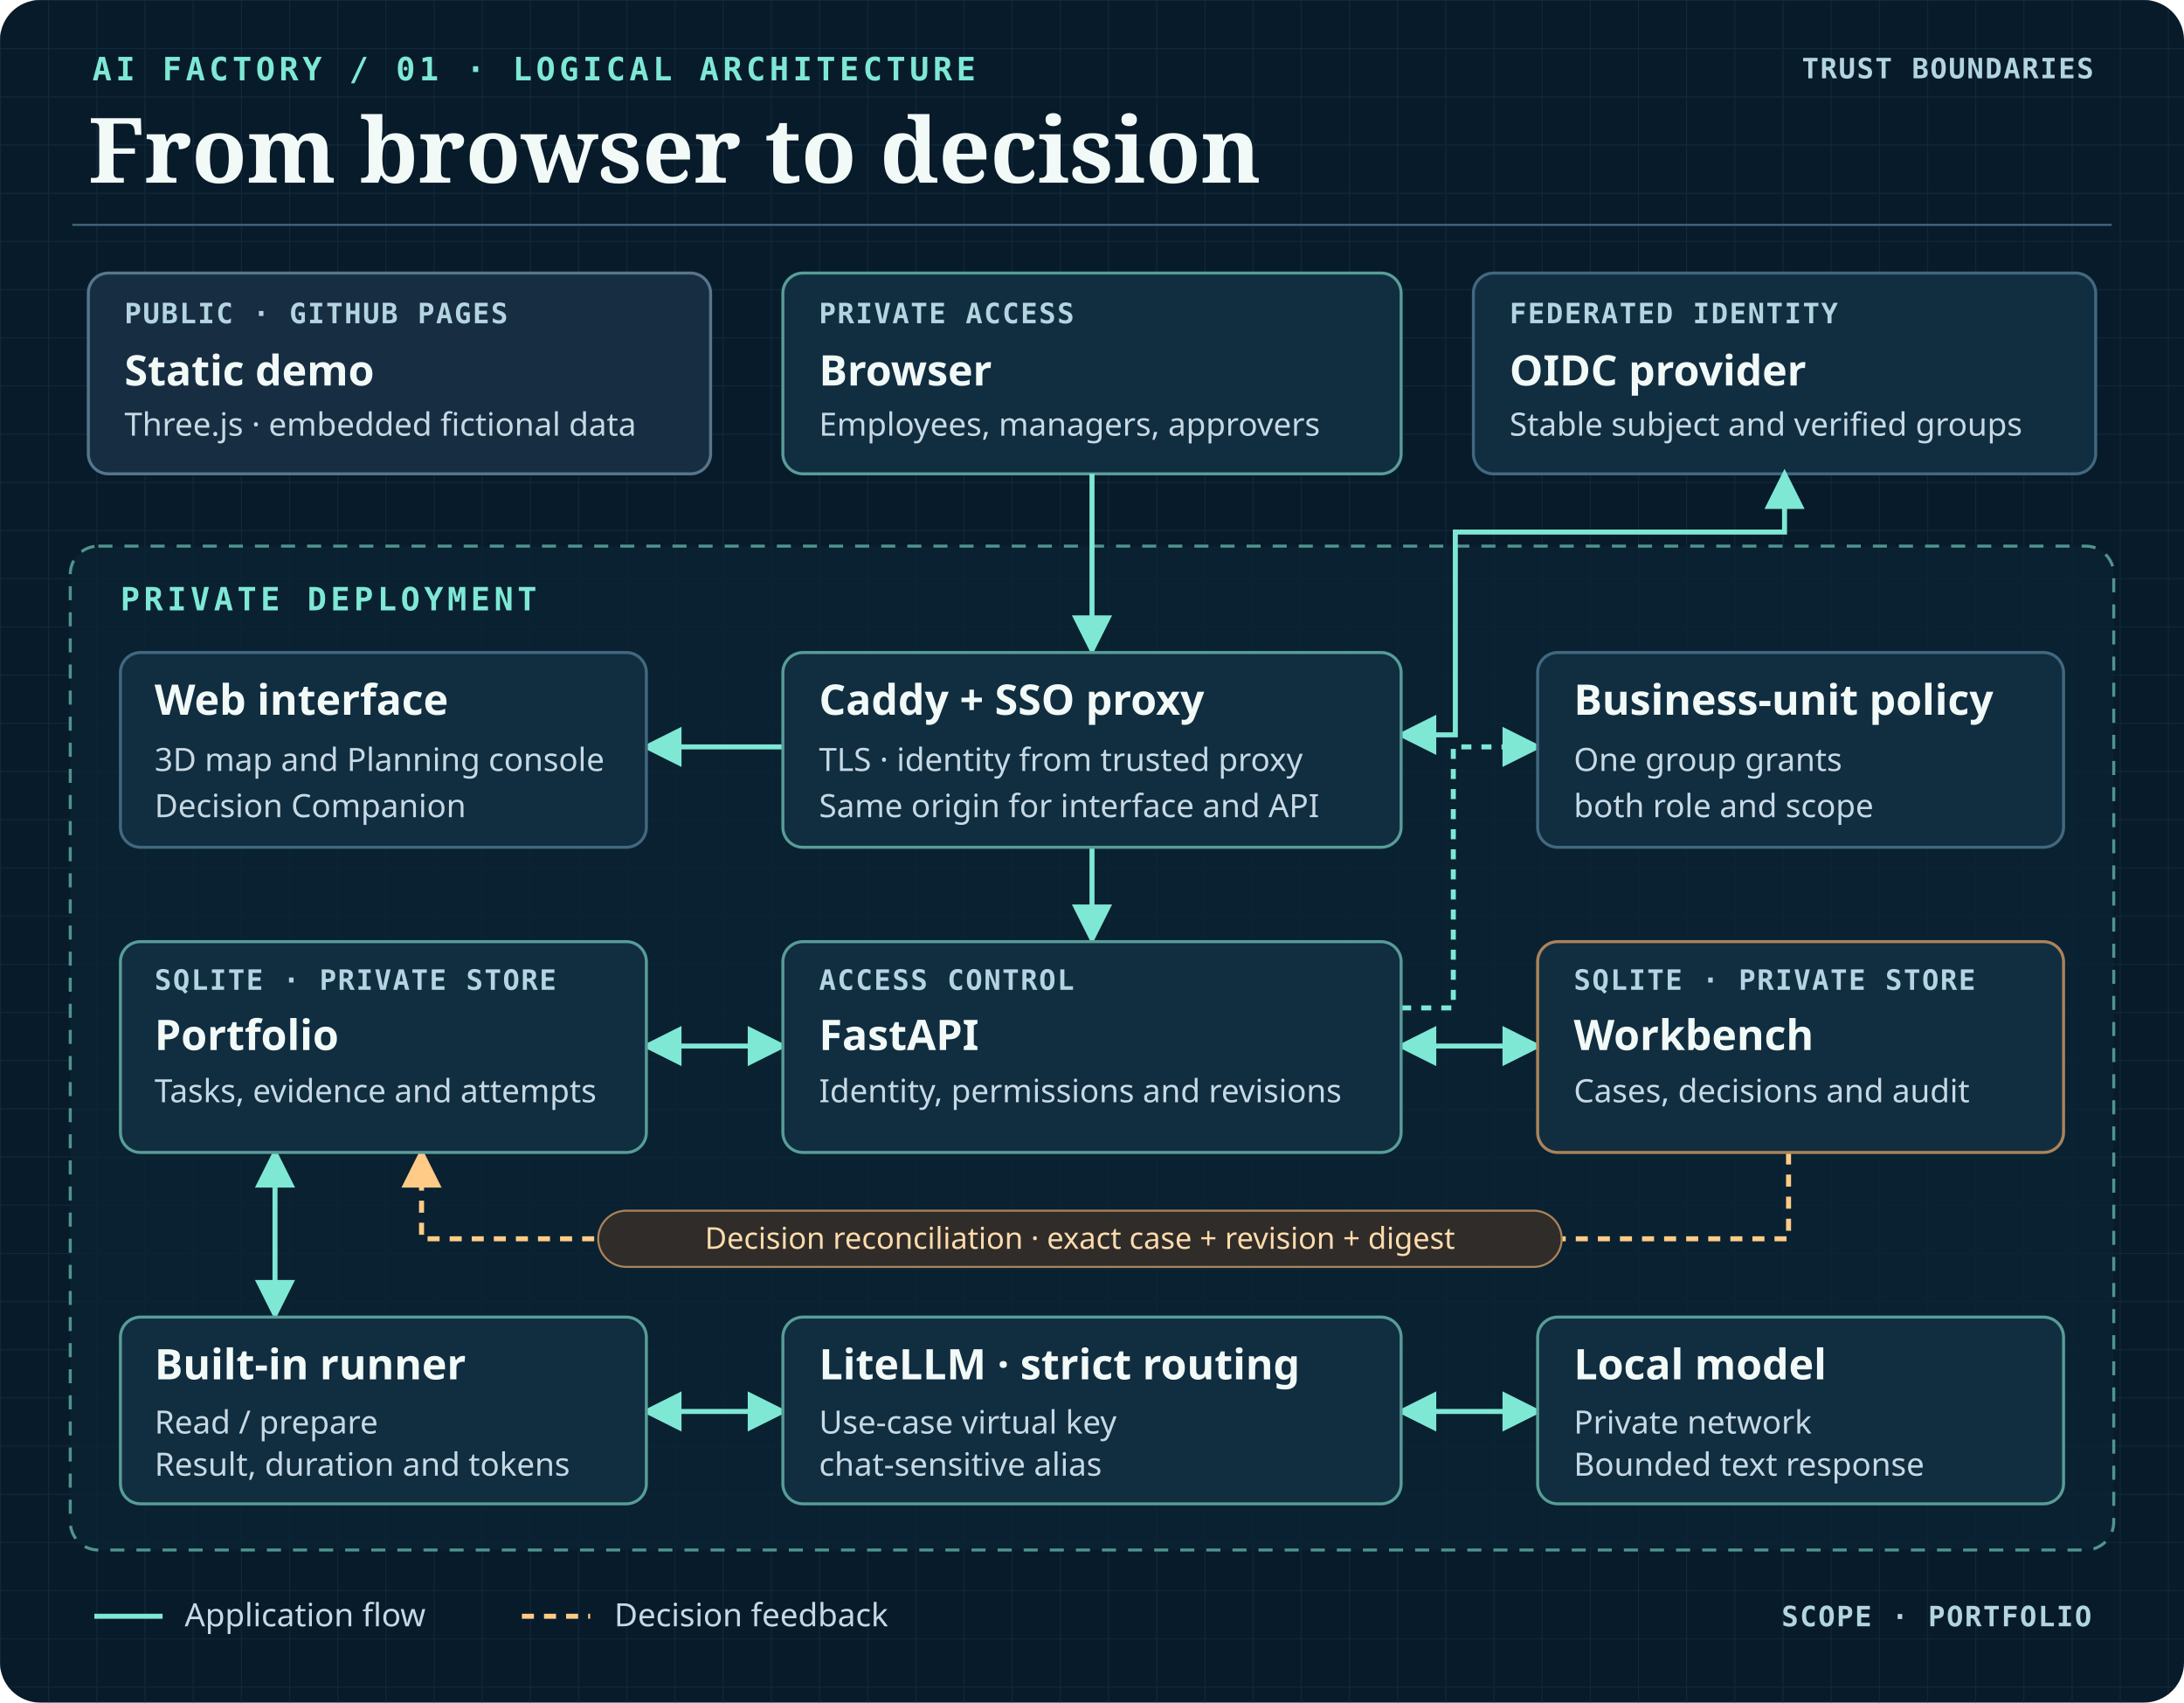
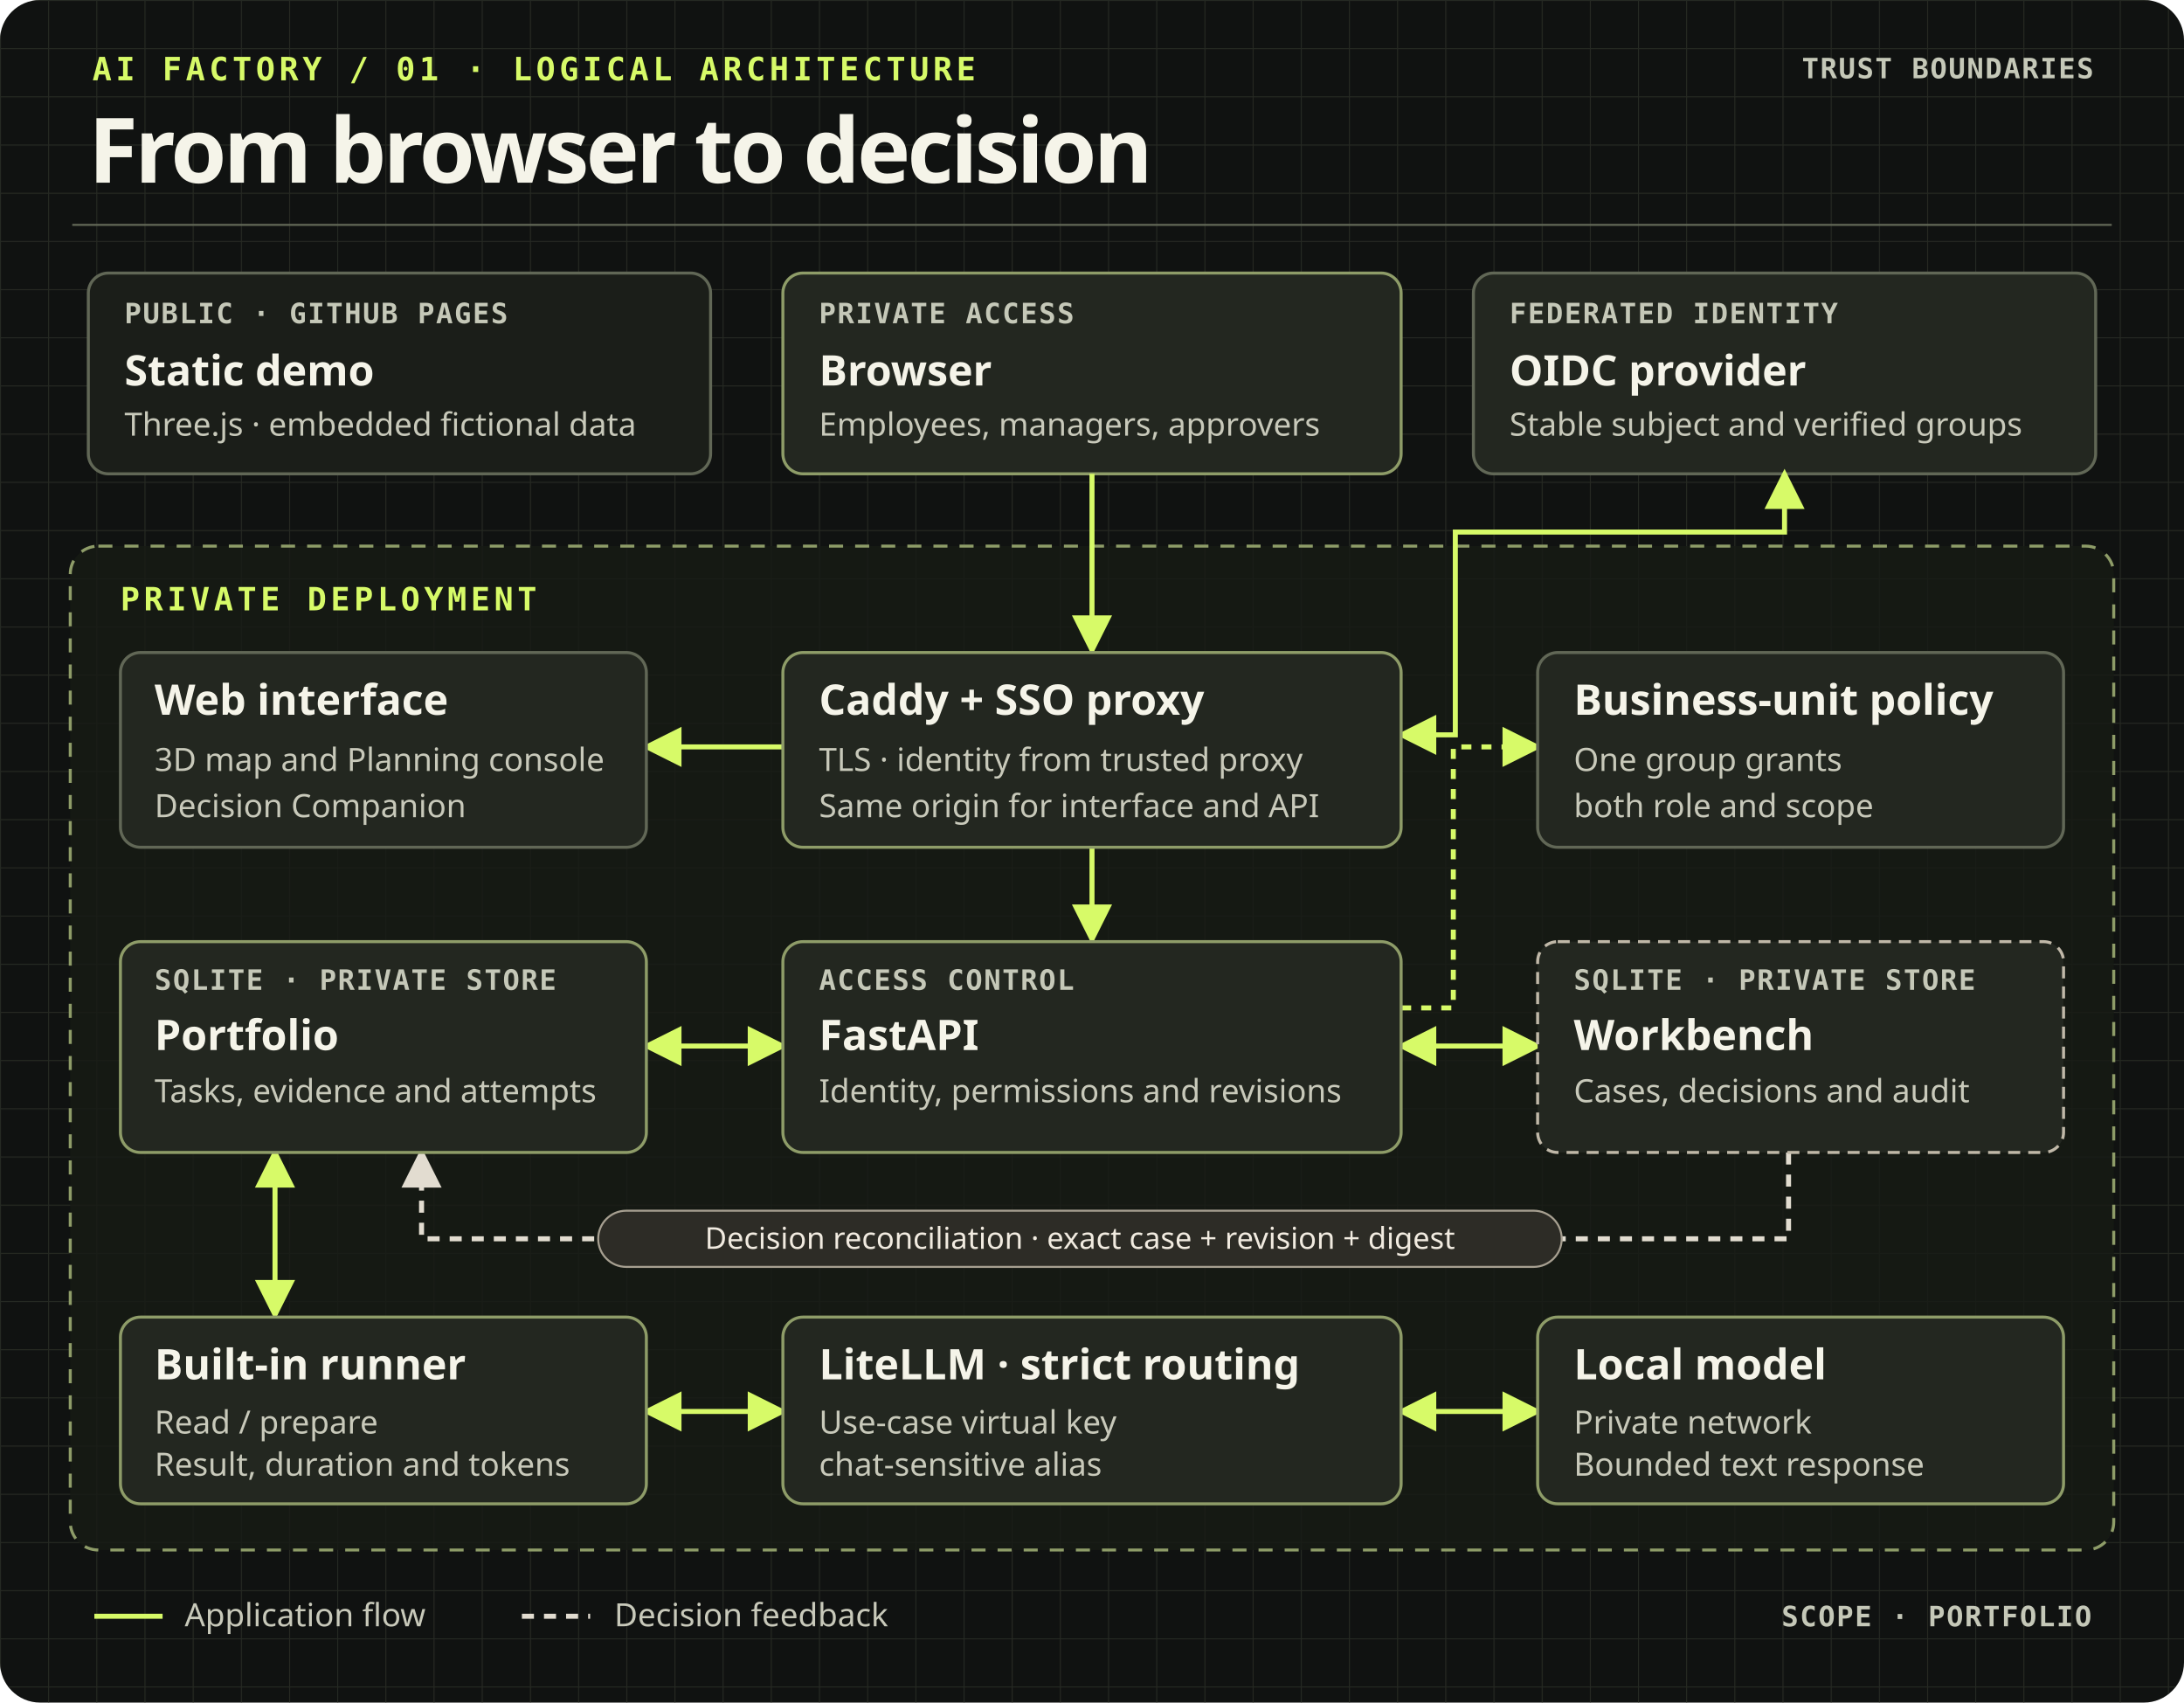
<svg xmlns="http://www.w3.org/2000/svg" xml:lang="en" viewBox="0 0 1088 848" role="img" aria-labelledby="title description">
  <defs>
    <pattern id="grid" width="24" height="24" patternUnits="userSpaceOnUse">
-       <path d="M24 0H0V24" fill="none" stroke="#163144" stroke-width="1" />
+       <path d="M24 0H0V24" fill="none" stroke="#34382e" stroke-width="1" />
    </pattern>
    <marker id="arrow" markerWidth="8" markerHeight="8" refX="7" refY="4" orient="auto-start-reverse">
-       <path d="M0 0L8 4L0 8Z" fill="#7ee8d5" />
+       <path d="M0 0L8 4L0 8Z" fill="#d7fa68" />
    </marker>
    <marker id="review" markerWidth="8" markerHeight="8" refX="7" refY="4" orient="auto">
-       <path d="M0 0L8 4L0 8Z" fill="#ffcb86" />
+       <path d="M0 0L8 4L0 8Z" fill="#e2dcd0" />
    </marker>
    <style>
-       .label{font:700 16px Consolas,monospace;letter-spacing:2px;fill:#7ee8d5}.title{font:700 45px Georgia,serif;fill:#f2faf8}.sub{font:17px 'Trebuchet MS',sans-serif;fill:#bbd0dc}.name{font:700 21px 'Trebuchet MS',sans-serif;fill:#f2faf8}.small{font:16px 'Trebuchet MS',sans-serif;fill:#c6d9e4}.tag{font:700 14px Consolas,monospace;letter-spacing:.7px;fill:#b3d4e1}.wire{fill:none;stroke:#7ee8d5;stroke-width:2.5;marker-end:url(#arrow)}.pair{marker-start:url(#arrow)}.amber{fill:none;stroke:#ffcb86;stroke-width:2.5;stroke-dasharray:6 5;marker-end:url(#review)}.box{fill:#112d40;stroke:#42687f;stroke-width:1.5}.accent{stroke:#579d98}.approval{stroke:#aa835a}.public{fill:#172d41;stroke:#58758b}.boundary{fill:#0a2334;fill-opacity:.8;stroke:#50948f;stroke-width:1.5;stroke-dasharray:7 6}
+       .label{font:700 16px Consolas,monospace;letter-spacing:2px;fill:#d7fa68}
+       .title{font:750 45px 'Segoe UI',system-ui,sans-serif;letter-spacing:-1.6px;fill:#f5f4e9}
+       .name{font:700 21px 'Segoe UI',system-ui,sans-serif;fill:#f5f4e9}
+       .small{font:16px 'Segoe UI',system-ui,sans-serif;fill:#c8c9ba}
+       .tag{font:700 14px Consolas,monospace;letter-spacing:.7px;fill:#c5c8b8}
+       .wire{fill:none;stroke:#d7fa68;stroke-width:2.5;marker-end:url(#arrow)}
+       .pair{marker-start:url(#arrow)}
+       .feedback{fill:none;stroke:#e2dcd0;stroke-width:2.5;stroke-dasharray:6 5;marker-end:url(#review)}
+       .box{fill:#232720;stroke:#616756;stroke-width:1.5}
+       .accent{stroke:#8e9c68}
+       .approval{stroke:#c0b8a8;stroke-dasharray:6 4}
+       .public{fill:#1b1e19;stroke:#616756}
+       .boundary{fill:#171b15;fill-opacity:.8;stroke:#8e9c68;stroke-width:1.5;stroke-dasharray:7 6}
    </style>
  </defs>
-   <rect width="1088" height="848" rx="20" fill="#081b2a" />
+   <rect width="1088" height="848" rx="20" fill="#101211" />
  <rect width="1088" height="848" rx="20" fill="url(#grid)" opacity=".6" />
-   <path d="M36 112H1052" stroke="#42687f" />
+   <path d="M36 112H1052" stroke="#616756" />
  <text class="label" x="46" y="40">AI FACTORY / 01 · LOGICAL ARCHITECTURE</text>
  <text class="title" x="44" y="91">From browser to decision</text>
  <text class="tag" x="1043" y="39" text-anchor="end">TRUST BOUNDARIES</text>
  <rect class="box public" x="44" y="136" width="310" height="100" rx="10" />
  <text class="tag" x="62" y="161">PUBLIC · GITHUB PAGES</text>
  <text class="name" x="62" y="192">Static demo</text>
  <text class="small" x="62" y="217">Three.js · embedded fictional data</text>
  <rect class="box accent" x="390" y="136" width="308" height="100" rx="10" />
  <text class="tag" x="408" y="161">PRIVATE ACCESS</text>
  <text class="name" x="408" y="192">Browser</text>
  <text class="small" x="408" y="217">Employees, managers, approvers</text>
  <rect class="box" x="734" y="136" width="310" height="100" rx="10" />
  <text class="tag" x="752" y="161">FEDERATED IDENTITY</text>
  <text class="name" x="752" y="192">OIDC provider</text>
  <text class="small" x="752" y="217">Stable subject and verified groups</text>
  <rect class="boundary" x="35" y="272" width="1018" height="500" rx="14" />
  <text class="label" x="60" y="304">PRIVATE DEPLOYMENT</text>
  <path class="wire" d="M544 236V324" />
  <path class="wire pair" d="M889 236V265H725V366H698" />
  <path class="wire" d="M390 372H322" />
  <path class="wire" d="M544 422V468" />
  <path class="wire" stroke-dasharray="5 5" d="M698 502H724V372H766" />
  <path class="wire pair" d="M390 521H322" />
  <path class="wire pair" d="M698 521H766" />
-   <path class="amber" d="M891 574V617H210V574" />
+   <path class="feedback" d="M891 574V617H210V574" />
  <path class="wire pair" d="M137 574V655" />
  <path class="wire pair" d="M322 703H390" />
  <path class="wire pair" d="M698 703H766" />
  <rect class="box" x="60" y="325" width="262" height="97" rx="10" />
  <text class="name" x="77" y="356">Web interface</text>
  <text class="small" x="77" y="384">3D map and Planning console</text>
  <text class="small" x="77" y="407">Decision Companion</text>
  <rect class="box accent" x="390" y="325" width="308" height="97" rx="10" />
  <text class="name" x="408" y="356">Caddy + SSO proxy</text>
  <text class="small" x="408" y="384">TLS · identity from trusted proxy</text>
  <text class="small" x="408" y="407">Same origin for interface and API</text>
  <rect class="box" x="766" y="325" width="262" height="97" rx="10" />
  <text class="name" x="784" y="356">Business-unit policy</text>
  <text class="small" x="784" y="384">One group grants</text>
  <text class="small" x="784" y="407">both role and scope</text>
  <rect class="box accent" x="60" y="469" width="262" height="105" rx="10" />
  <text class="tag" x="77" y="493">SQLITE · PRIVATE STORE</text>
  <text class="name" x="77" y="523">Portfolio</text>
  <text class="small" x="77" y="549">Tasks, evidence and attempts</text>
  <rect class="box accent" x="390" y="469" width="308" height="105" rx="10" />
  <text class="tag" x="408" y="493">ACCESS CONTROL</text>
  <text class="name" x="408" y="523">FastAPI</text>
  <text class="small" x="408" y="549">Identity, permissions and revisions</text>
  <rect class="box approval" x="766" y="469" width="262" height="105" rx="10" />
  <text class="tag" x="784" y="493">SQLITE · PRIVATE STORE</text>
  <text class="name" x="784" y="523">Workbench</text>
  <text class="small" x="784" y="549">Cases, decisions and audit</text>
-   <rect x="298" y="603" width="480" height="28" rx="14" fill="#302c29" stroke="#aa835a" />
-   <text x="538" y="622" fill="#ffdcad" text-anchor="middle" font-family="'Trebuchet MS', sans-serif" font-size="15">Decision reconciliation · exact case + revision + digest</text>
+   <rect x="298" y="603" width="480" height="28" rx="14" fill="#2d2c26" stroke="#a69f90" />
+   <text x="538" y="622" fill="#f1ebe0" text-anchor="middle" font-family="'Segoe UI', system-ui, sans-serif" font-size="15">Decision reconciliation · exact case + revision + digest</text>
  <rect class="box accent" x="60" y="656" width="262" height="93" rx="10" />
  <text class="name" x="77" y="687">Built-in runner</text>
  <text class="small" x="77" y="714">Read / prepare</text>
  <text class="small" x="77" y="735">Result, duration and tokens</text>
  <rect class="box accent" x="390" y="656" width="308" height="93" rx="10" />
  <text class="name" x="408" y="687">LiteLLM · strict routing</text>
  <text class="small" x="408" y="714">Use-case virtual key</text>
  <text class="small" x="408" y="735">chat-sensitive alias</text>
  <rect class="box accent" x="766" y="656" width="262" height="93" rx="10" />
  <text class="name" x="784" y="687">Local model</text>
  <text class="small" x="784" y="714">Private network</text>
  <text class="small" x="784" y="735">Bounded text response</text>
-   <path d="M47 805H81" stroke="#7ee8d5" stroke-width="2.5" />
+   <path d="M47 805H81" stroke="#d7fa68" stroke-width="2.5" />
  <text class="small" x="92" y="810">Application flow</text>
-   <path d="M260 805H294" stroke="#ffcb86" stroke-dasharray="6 5" stroke-width="2.5" />
+   <path d="M260 805H294" stroke="#e2dcd0" stroke-dasharray="6 5" stroke-width="2.5" />
  <text class="small" x="306" y="810">Decision feedback</text>
  <text class="tag" x="1042" y="810" text-anchor="end">SCOPE · PORTFOLIO</text>
</svg>
